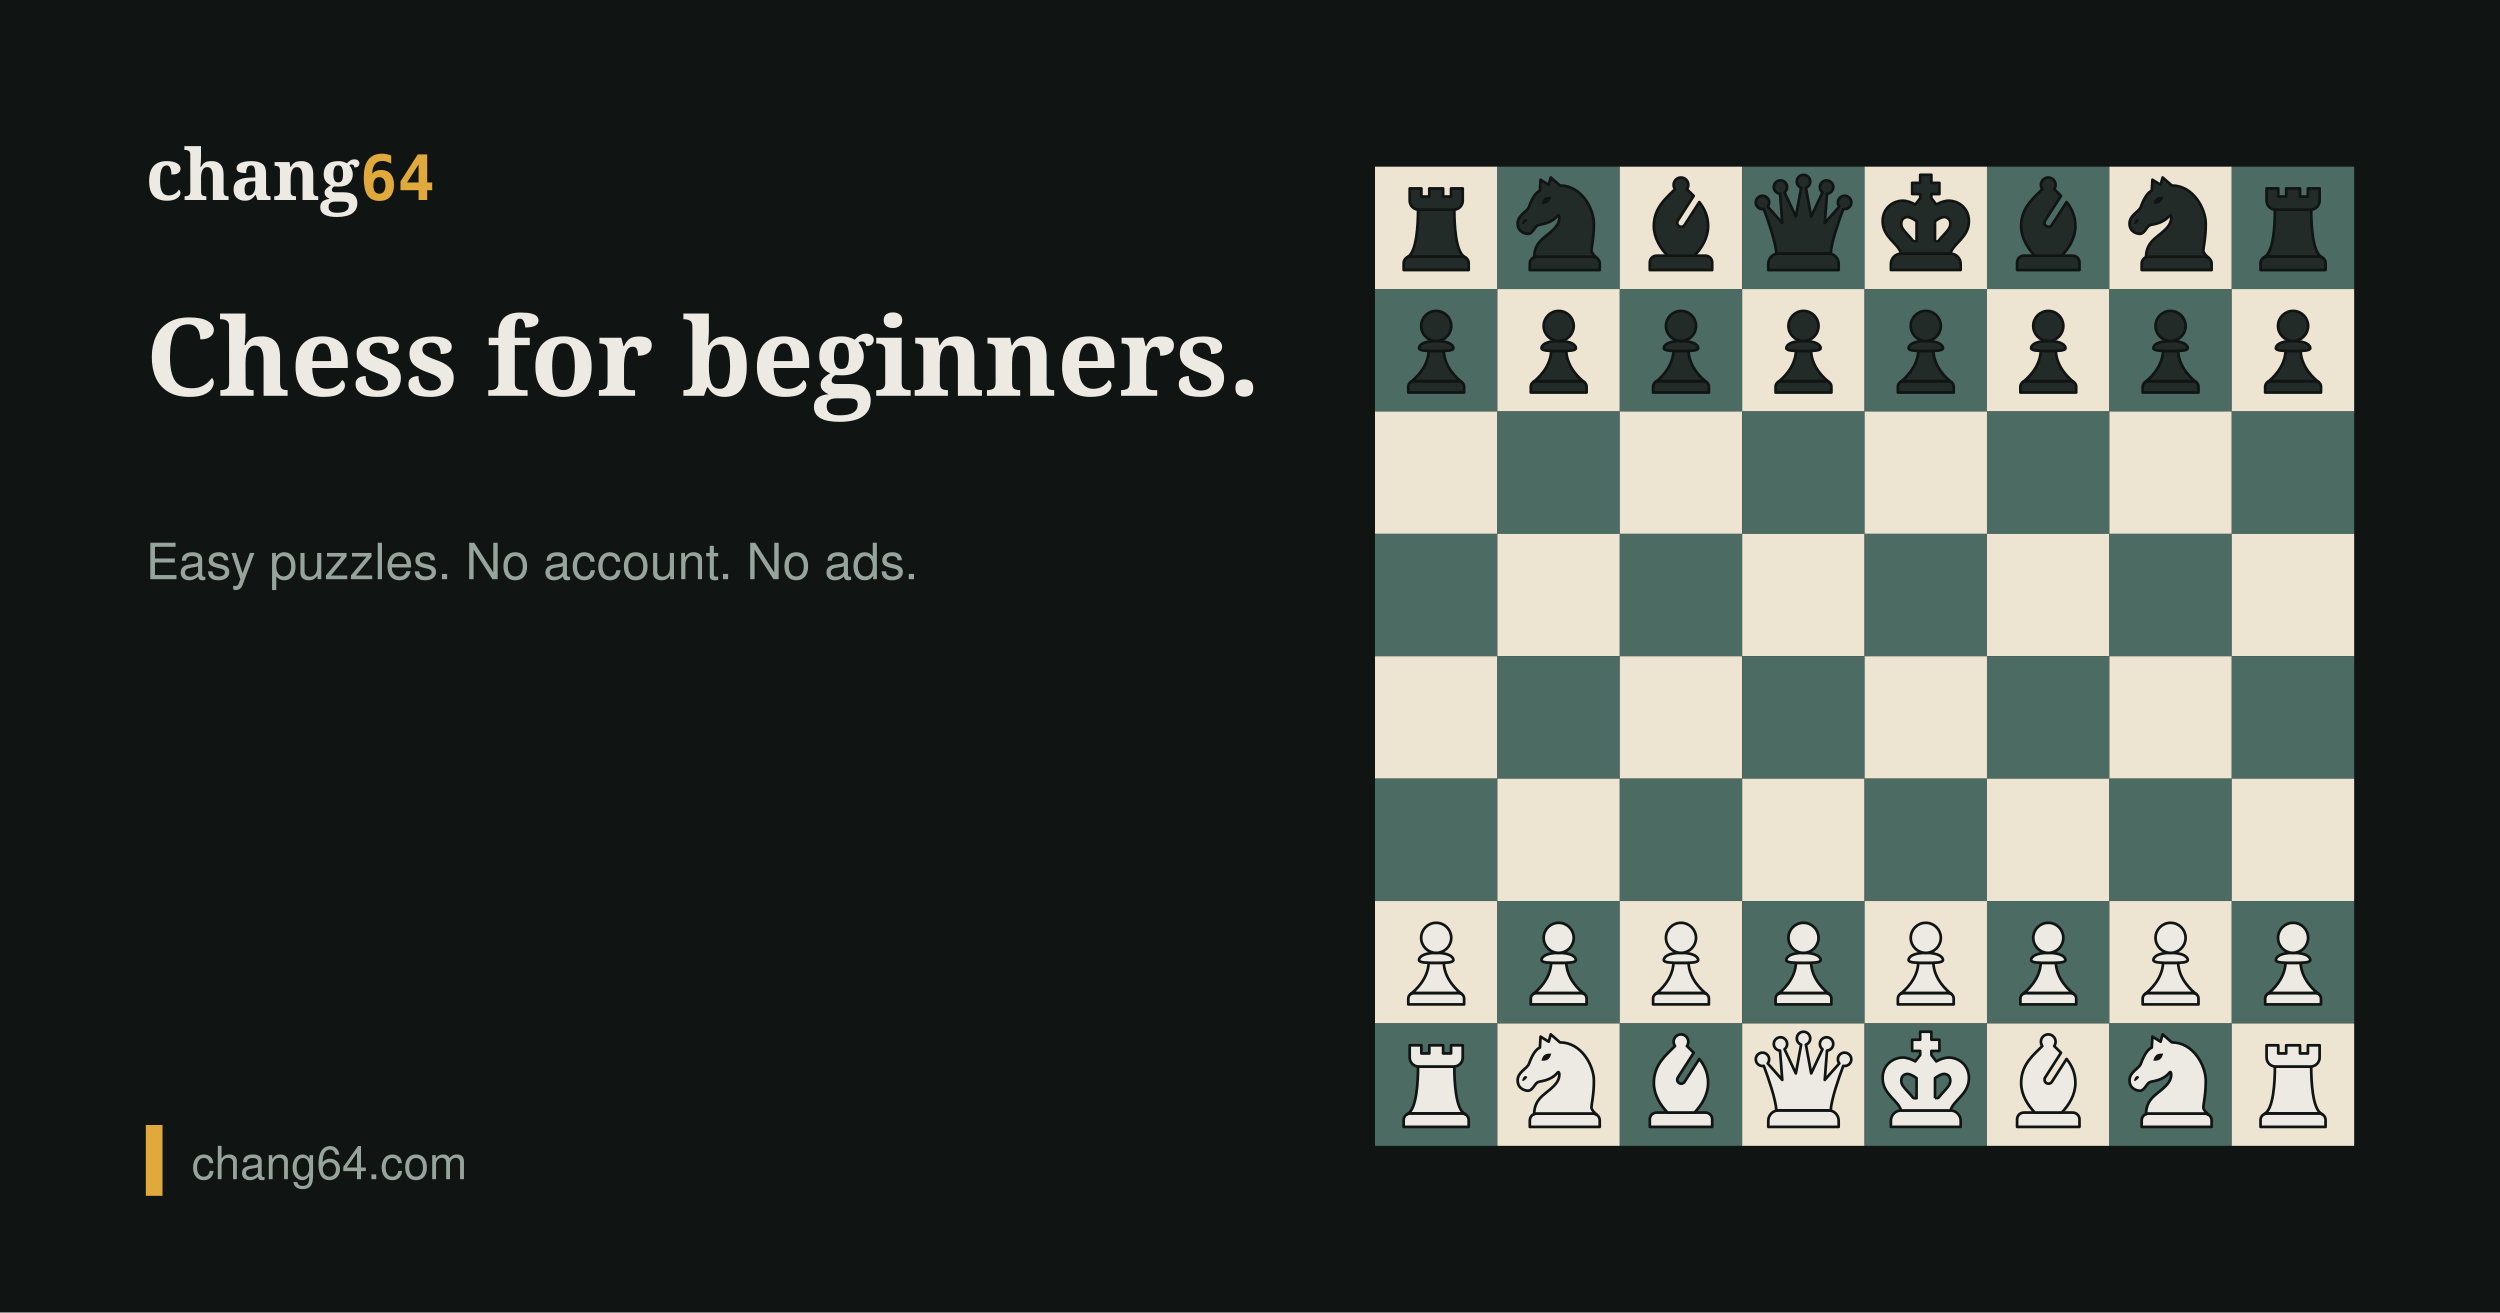
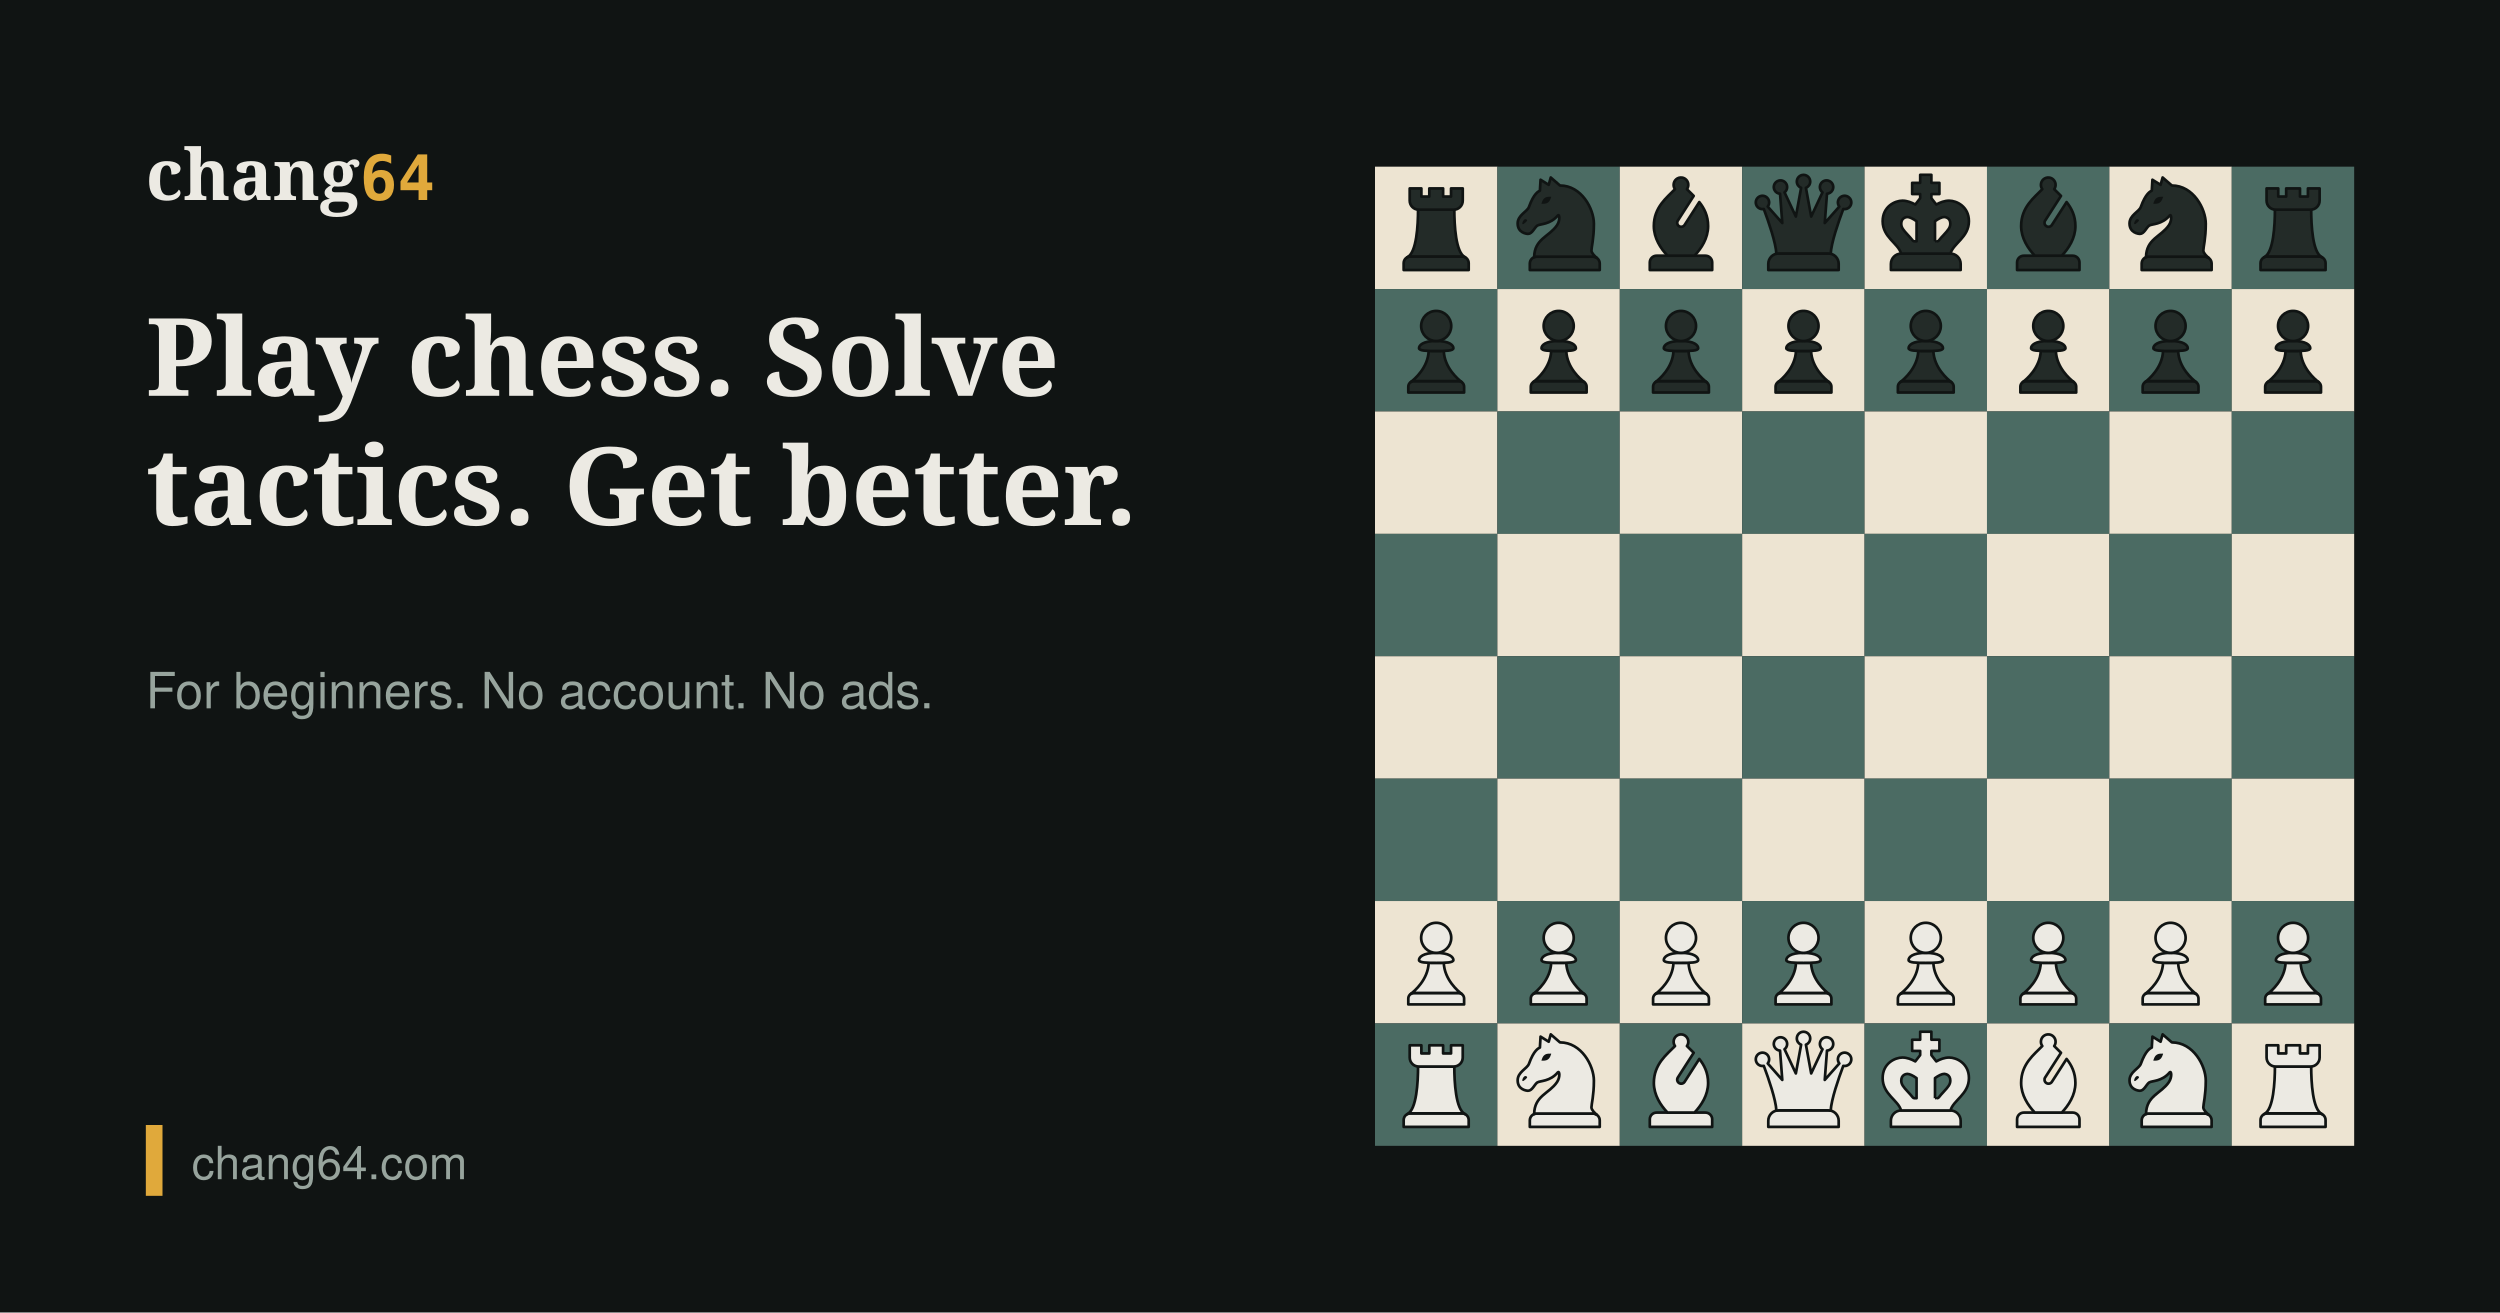
<svg xmlns="http://www.w3.org/2000/svg" width="1200" height="630" viewBox="0 0 1200 630">
  <rect width="1200" height="630" fill="#101413" />
  <g transform="translate(660,80)">
    <rect x="0" y="0" width="58.75" height="58.75" fill="#EDE4D2" />
    <rect x="58.75" y="0" width="58.75" height="58.75" fill="#4B6B63" />
    <rect x="117.5" y="0" width="58.75" height="58.75" fill="#EDE4D2" />
    <rect x="176.25" y="0" width="58.75" height="58.75" fill="#4B6B63" />
    <rect x="235" y="0" width="58.75" height="58.75" fill="#EDE4D2" />
    <rect x="293.75" y="0" width="58.75" height="58.75" fill="#4B6B63" />
    <rect x="352.5" y="0" width="58.75" height="58.75" fill="#EDE4D2" />
    <rect x="411.25" y="0" width="58.75" height="58.75" fill="#4B6B63" />
    <rect x="0" y="58.75" width="58.75" height="58.75" fill="#4B6B63" />
    <rect x="58.75" y="58.75" width="58.75" height="58.75" fill="#EDE4D2" />
    <rect x="117.5" y="58.75" width="58.75" height="58.75" fill="#4B6B63" />
    <rect x="176.25" y="58.75" width="58.75" height="58.75" fill="#EDE4D2" />
    <rect x="235" y="58.75" width="58.75" height="58.75" fill="#4B6B63" />
    <rect x="293.75" y="58.75" width="58.75" height="58.75" fill="#EDE4D2" />
    <rect x="352.5" y="58.75" width="58.75" height="58.75" fill="#4B6B63" />
    <rect x="411.25" y="58.75" width="58.75" height="58.75" fill="#EDE4D2" />
    <rect x="0" y="117.5" width="58.75" height="58.75" fill="#EDE4D2" />
    <rect x="58.75" y="117.5" width="58.75" height="58.75" fill="#4B6B63" />
    <rect x="117.5" y="117.5" width="58.75" height="58.75" fill="#EDE4D2" />
    <rect x="176.25" y="117.5" width="58.75" height="58.75" fill="#4B6B63" />
    <rect x="235" y="117.5" width="58.75" height="58.75" fill="#EDE4D2" />
    <rect x="293.75" y="117.5" width="58.75" height="58.75" fill="#4B6B63" />
    <rect x="352.5" y="117.5" width="58.75" height="58.75" fill="#EDE4D2" />
    <rect x="411.25" y="117.5" width="58.75" height="58.75" fill="#4B6B63" />
    <rect x="0" y="176.25" width="58.75" height="58.75" fill="#4B6B63" />
    <rect x="58.75" y="176.25" width="58.75" height="58.75" fill="#EDE4D2" />
    <rect x="117.5" y="176.25" width="58.75" height="58.75" fill="#4B6B63" />
    <rect x="176.25" y="176.25" width="58.75" height="58.75" fill="#EDE4D2" />
    <rect x="235" y="176.25" width="58.75" height="58.75" fill="#4B6B63" />
    <rect x="293.75" y="176.25" width="58.75" height="58.75" fill="#EDE4D2" />
    <rect x="352.5" y="176.25" width="58.75" height="58.75" fill="#4B6B63" />
    <rect x="411.25" y="176.25" width="58.75" height="58.75" fill="#EDE4D2" />
    <rect x="0" y="235" width="58.75" height="58.75" fill="#EDE4D2" />
    <rect x="58.75" y="235" width="58.75" height="58.75" fill="#4B6B63" />
    <rect x="117.5" y="235" width="58.75" height="58.75" fill="#EDE4D2" />
    <rect x="176.25" y="235" width="58.75" height="58.75" fill="#4B6B63" />
    <rect x="235" y="235" width="58.75" height="58.75" fill="#EDE4D2" />
    <rect x="293.75" y="235" width="58.75" height="58.75" fill="#4B6B63" />
    <rect x="352.5" y="235" width="58.75" height="58.75" fill="#EDE4D2" />
    <rect x="411.25" y="235" width="58.75" height="58.75" fill="#4B6B63" />
    <rect x="0" y="293.75" width="58.75" height="58.75" fill="#4B6B63" />
    <rect x="58.75" y="293.75" width="58.75" height="58.75" fill="#EDE4D2" />
    <rect x="117.5" y="293.75" width="58.75" height="58.75" fill="#4B6B63" />
    <rect x="176.25" y="293.75" width="58.75" height="58.75" fill="#EDE4D2" />
    <rect x="235" y="293.75" width="58.75" height="58.75" fill="#4B6B63" />
    <rect x="293.75" y="293.75" width="58.75" height="58.75" fill="#EDE4D2" />
    <rect x="352.5" y="293.75" width="58.75" height="58.75" fill="#4B6B63" />
    <rect x="411.25" y="293.75" width="58.75" height="58.75" fill="#EDE4D2" />
    <rect x="0" y="352.5" width="58.75" height="58.75" fill="#EDE4D2" />
    <rect x="58.75" y="352.5" width="58.75" height="58.75" fill="#4B6B63" />
    <rect x="117.5" y="352.5" width="58.75" height="58.75" fill="#EDE4D2" />
    <rect x="176.25" y="352.5" width="58.75" height="58.75" fill="#4B6B63" />
    <rect x="235" y="352.5" width="58.75" height="58.75" fill="#EDE4D2" />
    <rect x="293.75" y="352.5" width="58.75" height="58.75" fill="#4B6B63" />
    <rect x="352.5" y="352.5" width="58.75" height="58.75" fill="#EDE4D2" />
    <rect x="411.25" y="352.5" width="58.75" height="58.75" fill="#4B6B63" />
    <rect x="0" y="411.25" width="58.75" height="58.75" fill="#4B6B63" />
    <rect x="58.75" y="411.25" width="58.75" height="58.75" fill="#EDE4D2" />
    <rect x="117.5" y="411.25" width="58.75" height="58.75" fill="#4B6B63" />
    <rect x="176.25" y="411.25" width="58.75" height="58.75" fill="#EDE4D2" />
    <rect x="235" y="411.25" width="58.75" height="58.75" fill="#4B6B63" />
    <rect x="293.75" y="411.25" width="58.75" height="58.75" fill="#EDE4D2" />
    <rect x="352.5" y="411.25" width="58.75" height="58.75" fill="#4B6B63" />
    <rect x="411.25" y="411.25" width="58.75" height="58.75" fill="#EDE4D2" />
    <defs>
      <symbol id="pbr" viewBox="0 0 45 45">
        <path d="M12.99,33.03h19.01c1.35,0,2.45,1.1,2.45,2.45v2.52H10.54v-2.52c0-1.35,1.1-2.45,2.45-2.45Z" fill="#232b28" stroke="#101413" stroke-linecap="round" stroke-linejoin="round" />
        <path d="M29.17,15.8c-.07,0-.15.01-.23.01h-12.88c-.08,0-.15,0-.23-.01-.01,5.69-.51,15.85-3.95,17.49,0,0,0,0,0,0,.33-.17.71-.27,1.11-.27h19.01c.4,0,.78.1,1.11.27,0,0,0,0,0,0-3.45-1.65-3.94-11.8-3.95-17.49Z" fill="#232b28" stroke="#101413" stroke-linecap="round" stroke-linejoin="round" />
        <path d="M27.96,8v2.99h-2.92v-2.99h-5.07v2.99h-2.92v-2.99h-4.29v4.5c0,1.83,1.48,3.31,3.31,3.31h12.88c1.83,0,3.31-1.48,3.31-3.31v-4.5h-4.29Z" fill="#232b28" stroke="#101413" stroke-linecap="round" stroke-linejoin="round" />
      </symbol>
      <symbol id="pbn" viewBox="0 0 45 45">
        <path d="M14.4,33.1h20.67c1.39,0,2.52,1.13,2.52,2.52v2.38H11.88v-2.38c0-1.39,1.13-2.52,2.52-2.52Z" fill="#232b28" stroke="#101413" stroke-linecap="round" stroke-linejoin="round" stroke-width="1" />
        <path d="M14.65,21.66c.97-.66,4.68-.28,7.56-3.75.52-.62.98,1.68-.34,3.64-2.86,4.23-8.3,4.94-8.39,11.72.29-.11.6-.18.92-.18h20.67c.52,0,1,.16,1.4.42-.55-.46-1.93-1.71-1.93-2.68,0-1.21.9-4.35.9-9.83s-4.54-14.07-12.47-14.07l-3.39-2.95-.75,2.7-3-1.87s-.15,2.38-.24,4.01c-.54.3-2.22.96-4.03,5.99-.63,1.75-4.15,3-4.15,6.07,0,3.41,3.21,3.83,3.82,3.83,1.57,0,2.36-2.34,3.42-3.06Z" fill="#232b28" stroke="#101413" stroke-linecap="round" stroke-linejoin="round" stroke-width="1" />
        <path d="M18.54,13.2c.9-.63.98-1.58,1.21-2.02.03-.06-.02-.12-.08-.12-.49.06-1.4-.18-2.31.45-.9.64-.98,1.58-1.2,2.02-.03.06.02.12.08.12.49-.06,1.4.18,2.3-.45Z" fill="#101413" />
        <path d="M10.24,20.58c-.46.42-.86.73-1.07.5s.14-1.16.6-1.57.87-.16,1.08.07-.15.59-.61,1.01Z" fill="#101413" />
      </symbol>
      <symbol id="pbb" viewBox="0 0 45 45">
        <path d="M13.5,32.74h18c1.36,0,2.47,1.11,2.47,2.47v2.79H11.03v-2.79c0-1.36,1.11-2.47,2.47-2.47Z" fill="#232b28" stroke="#101413" stroke-linecap="round" stroke-linejoin="round" stroke-width="1" />
        <path d="M27.46,32.74c2.5-2.65,5.01-6.42,5.01-10.9,0-3.8-1.45-6.58-3.24-8.82l-5.4,8.41c-.44.69-1.36.89-2.04.45h0c-.69-.44-.89-1.36-.45-2.04l5.83-9.09c-.88-.88-1.74-1.69-2.49-2.47.4-.56.6-1.27.47-2.04-.18-1.1-1.08-2.02-2.18-2.21-1.7-.29-3.18,1.01-3.18,2.66,0,.59.19,1.13.51,1.58-2.94,3.06-7.78,6.6-7.78,13.55,0,4.48,2.51,8.26,5.01,10.9h9.93Z" fill="#232b28" stroke="#101413" stroke-linecap="round" stroke-linejoin="round" stroke-width="1" />
      </symbol>
      <symbol id="pbq" viewBox="0 0 45 45">
        <path d="M31.62,31.91H13.38c-2.1,0-3.82,1.72-3.82,3.82v2.27h25.88v-2.27c0-2.11-1.71-3.82-3.82-3.82Z" fill="#232b28" stroke="#101413" stroke-linecap="round" stroke-linejoin="round" />
        <path d="M39.59,11.71c-.8-1.1-2.33-1.34-3.43-.54s-1.34,2.33-.54,3.43c.02.02.04.04.05.07l-5.35,6.05.82-10.77c.83-.06,1.62-.53,2.03-1.33.62-1.21.14-2.69-1.07-3.3-.19-.1-.39-.16-.58-.21h0s0,0,0,0c-1.07-.24-2.2.26-2.72,1.28-.55,1.07-.23,2.35.69,3.06l-4.16,8.89-1.94-10.57c.93-.35,1.58-1.25,1.58-2.29,0-1.36-1.1-2.46-2.46-2.46h0c-1.36,0-2.46,1.1-2.46,2.46,0,1.05.66,1.94,1.58,2.29l-1.94,10.57-4.16-8.89c.92-.71,1.23-1.99.69-3.06-.52-1.02-1.65-1.52-2.72-1.28h0s0,0,0,0c-.2.04-.39.11-.58.21-1.21.62-1.69,2.1-1.07,3.3.41.8,1.19,1.28,2.03,1.33l.82,10.77-5.35-6.05s.04-.04.05-.07c.8-1.1.55-2.63-.54-3.43s-2.63-.55-3.43.54c-.8,1.1-.55,2.63.54,3.43.58.42,1.29.55,1.94.42,1.81,4.84,4.41,12.39,4.63,16.46.28-.06.56-.1.86-.1h18.24c.3,0,.58.04.86.1.22-4.07,2.81-11.61,4.63-16.46.65.13,1.36,0,1.94-.42,1.1-.8,1.34-2.33.54-3.43Z" fill="#232b28" stroke="#101413" stroke-linecap="round" stroke-linejoin="round" />
      </symbol>
      <symbol id="pbk" viewBox="0 0 45 45">
        <path d="M31.54,31.96H13.46c-2.08,0-3.79,1.7-3.79,3.79v2.25h25.66v-2.25c0-2.09-1.7-3.79-3.79-3.79Z" fill="#232b28" stroke="#101413" stroke-linecap="round" stroke-linejoin="round" stroke-width=".98" />
        <path d="M31.08,12.5c-1.67,0-3.32.64-4.72,1.42l-1.8-2.32v-1.53h2.95v-4.12h-2.95v-2.95h-4.12v2.95h-2.95v4.12h2.95v1.53l-1.8,2.32c-1.4-.78-3.05-1.42-4.72-1.42-2.74,0-7.28,2.13-7.28,7.55,0,5.98,5.8,8.15,6.78,11.92.01,0,.03,0,.04,0h18.08s.03,0,.04,0c.97-3.77,6.78-5.94,6.78-11.92,0-5.41-4.54-7.55-7.28-7.55ZM29.1,25.07c-.58.62-1.23,1.31-1.82,2.09-.14.18-.35.29-.58.29-.35,0-.84,0-.81,0v-7.39c1.3-.96,2.57-1.55,3.39-1.56.42.03,2.24.27,2.24,2.46,0,1.37-.74,2.3-2.42,4.1ZM13.48,20.97c0-2.19,1.82-2.44,2.24-2.46.82.01,2.09.6,3.39,1.56v7.39s-.46,0-.81,0c-.23,0-.44-.11-.58-.29-.59-.77-1.24-1.46-1.82-2.09-1.68-1.8-2.42-2.73-2.42-4.1Z" fill="#232b28" stroke="#101413" stroke-linecap="round" stroke-linejoin="round" stroke-width=".98" />
      </symbol>
      <symbol id="pbp" viewBox="0 0 45 45">
        <path d="M14.31,33.79h16.38c1.14,0,2.07.93,2.07,2.07v2.14H12.24v-2.14c0-1.14.93-2.07,2.07-2.07Z" fill="#232b28" stroke="#101413" stroke-linecap="round" stroke-linejoin="round" />
        <path d="M31.85,34.14c-1.31-1.01-6.34-5.24-6.57-11.44-.84.03-1.78.03-2.77.03s-1.94,0-2.77-.03c-.24,6.2-5.26,10.43-6.57,11.44,0,0,0,0,0,0,.33-.22.73-.35,1.16-.35h16.38c.43,0,.83.13,1.16.35,0,0,0,0,0,0Z" fill="#232b28" stroke="#101413" stroke-linecap="round" stroke-linejoin="round" />
        <path d="M28.82,21.68c0,1.02-2.83,1.05-6.32,1.05s-6.32-.04-6.32-1.05,1.41-2.63,6.32-2.63,6.32,1.61,6.32,2.63Z" fill="#232b28" stroke="#101413" stroke-linecap="round" stroke-linejoin="round" />
        <circle cx="22.5" cy="13.53" r="5.53" fill="#232b28" stroke="#101413" stroke-linecap="round" stroke-linejoin="round" />
      </symbol>
      <symbol id="pwp" viewBox="0 0 45 45">
        <path d="M14.31,33.79h16.38c1.14,0,2.07.93,2.07,2.07v2.14H12.24v-2.14c0-1.14.93-2.07,2.07-2.07Z" fill="#eceae3" stroke="#101413" stroke-linecap="round" stroke-linejoin="round" />
        <path d="M31.85,34.14c-1.31-1.01-6.34-5.24-6.57-11.44-.84.03-1.78.03-2.77.03s-1.94,0-2.77-.03c-.24,6.2-5.26,10.43-6.57,11.44,0,0,0,0,0,0,.33-.22.73-.35,1.16-.35h16.38c.43,0,.83.13,1.16.35,0,0,0,0,0,0Z" fill="#eceae3" stroke="#101413" stroke-linecap="round" stroke-linejoin="round" />
        <path d="M28.82,21.68c0,1.02-2.83,1.05-6.32,1.05s-6.32-.04-6.32-1.05,1.41-2.63,6.32-2.63,6.32,1.61,6.32,2.63Z" fill="#eceae3" stroke="#101413" stroke-linecap="round" stroke-linejoin="round" />
        <circle cx="22.5" cy="13.53" r="5.53" fill="#eceae3" stroke="#101413" stroke-linecap="round" stroke-linejoin="round" />
      </symbol>
      <symbol id="pwr" viewBox="0 0 45 45">
        <path d="M12.99,33.03h19.01c1.35,0,2.45,1.1,2.45,2.45v2.52H10.54v-2.52c0-1.35,1.1-2.45,2.45-2.45Z" fill="#eceae3" stroke="#101413" stroke-linecap="round" stroke-linejoin="round" />
        <path d="M29.17,15.8c-.07,0-.15.01-.23.01h-12.88c-.08,0-.15,0-.23-.01-.01,5.69-.51,15.85-3.95,17.49,0,0,0,0,0,0,.33-.17.71-.27,1.11-.27h19.01c.4,0,.78.1,1.11.27,0,0,0,0,0,0-3.45-1.65-3.94-11.8-3.95-17.49Z" fill="#eceae3" stroke="#101413" stroke-linecap="round" stroke-linejoin="round" />
        <path d="M27.96,8v2.99h-2.92v-2.99h-5.07v2.99h-2.92v-2.99h-4.29v4.5c0,1.83,1.48,3.31,3.31,3.31h12.88c1.83,0,3.31-1.48,3.31-3.31v-4.5h-4.29Z" fill="#eceae3" stroke="#101413" stroke-linecap="round" stroke-linejoin="round" />
      </symbol>
      <symbol id="pwn" viewBox="0 0 45 45">
        <path d="M14.4,33.1h20.67c1.39,0,2.52,1.13,2.52,2.52v2.38H11.88v-2.38c0-1.39,1.13-2.52,2.52-2.52Z" fill="#eceae3" stroke="#101413" stroke-linecap="round" stroke-linejoin="round" stroke-width="1" />
        <path d="M14.65,21.66c.97-.66,4.68-.28,7.56-3.75.52-.62.98,1.68-.34,3.64-2.86,4.23-8.3,4.94-8.39,11.72.29-.11.6-.18.92-.18h20.67c.52,0,1,.16,1.4.42-.55-.46-1.93-1.71-1.93-2.68,0-1.21.9-4.35.9-9.83s-4.54-14.07-12.47-14.07l-3.39-2.95-.75,2.7-3-1.87s-.15,2.38-.24,4.01c-.54.3-2.22.96-4.03,5.99-.63,1.75-4.15,3-4.15,6.07,0,3.41,3.21,3.83,3.82,3.83,1.57,0,2.36-2.34,3.42-3.06Z" fill="#eceae3" stroke="#101413" stroke-linecap="round" stroke-linejoin="round" stroke-width="1" />
        <path d="M18.54,13.2c.9-.63.98-1.58,1.21-2.02.03-.06-.02-.12-.08-.12-.49.06-1.4-.18-2.31.45-.9.64-.98,1.58-1.2,2.02-.03.06.02.12.08.12.49-.06,1.4.18,2.3-.45Z" fill="#101413" />
        <path d="M10.24,20.58c-.46.42-.86.73-1.07.5s.14-1.16.6-1.57.87-.16,1.08.07-.15.59-.61,1.01Z" fill="#101413" />
      </symbol>
      <symbol id="pwb" viewBox="0 0 45 45">
        <path d="M13.5,32.74h18c1.36,0,2.47,1.11,2.47,2.47v2.79H11.03v-2.79c0-1.36,1.11-2.47,2.47-2.47Z" fill="#eceae3" stroke="#101413" stroke-linecap="round" stroke-linejoin="round" stroke-width="1" />
        <path d="M27.46,32.74c2.5-2.65,5.01-6.42,5.01-10.9,0-3.8-1.45-6.58-3.24-8.82l-5.4,8.41c-.44.69-1.36.89-2.04.45h0c-.69-.44-.89-1.36-.45-2.04l5.83-9.09c-.88-.88-1.74-1.69-2.49-2.47.4-.56.6-1.27.47-2.04-.18-1.1-1.08-2.02-2.18-2.21-1.7-.29-3.18,1.01-3.18,2.66,0,.59.19,1.13.51,1.58-2.94,3.06-7.78,6.6-7.78,13.55,0,4.48,2.51,8.26,5.01,10.9h9.93Z" fill="#eceae3" stroke="#101413" stroke-linecap="round" stroke-linejoin="round" stroke-width="1" />
      </symbol>
      <symbol id="pwq" viewBox="0 0 45 45">
        <path d="M31.62,31.91H13.38c-2.1,0-3.82,1.72-3.82,3.82v2.27h25.88v-2.27c0-2.11-1.71-3.82-3.82-3.82Z" fill="#eceae3" stroke="#101413" stroke-linecap="round" stroke-linejoin="round" />
        <path d="M39.59,11.71c-.8-1.1-2.33-1.34-3.43-.54s-1.34,2.33-.54,3.43c.02.02.04.04.05.07l-5.35,6.05.82-10.77c.83-.06,1.62-.53,2.03-1.33.62-1.21.14-2.69-1.07-3.3-.19-.1-.39-.16-.58-.21h0s0,0,0,0c-1.07-.24-2.2.26-2.72,1.28-.55,1.07-.23,2.35.69,3.06l-4.16,8.89-1.94-10.57c.93-.35,1.58-1.25,1.58-2.29,0-1.36-1.1-2.46-2.46-2.46h0c-1.36,0-2.46,1.1-2.46,2.46,0,1.05.66,1.94,1.58,2.29l-1.94,10.57-4.16-8.89c.92-.71,1.23-1.99.69-3.06-.52-1.02-1.65-1.52-2.72-1.28h0s0,0,0,0c-.2.04-.39.11-.58.21-1.21.62-1.69,2.1-1.07,3.3.41.8,1.19,1.28,2.03,1.33l.82,10.77-5.35-6.05s.04-.04.05-.07c.8-1.1.55-2.63-.54-3.43s-2.63-.55-3.43.54c-.8,1.1-.55,2.63.54,3.43.58.42,1.29.55,1.94.42,1.81,4.84,4.41,12.39,4.63,16.46.28-.06.56-.1.86-.1h18.24c.3,0,.58.04.86.1.22-4.07,2.81-11.61,4.63-16.46.65.13,1.36,0,1.94-.42,1.1-.8,1.34-2.33.54-3.43Z" fill="#eceae3" stroke="#101413" stroke-linecap="round" stroke-linejoin="round" />
      </symbol>
      <symbol id="pwk" viewBox="0 0 45 45">
        <path d="M31.54,31.96H13.46c-2.08,0-3.79,1.7-3.79,3.79v2.25h25.66v-2.25c0-2.09-1.7-3.79-3.79-3.79Z" fill="#eceae3" stroke="#101413" stroke-linecap="round" stroke-linejoin="round" stroke-width=".98" />
        <path d="M31.08,12.5c-1.67,0-3.32.64-4.72,1.42l-1.8-2.32v-1.53h2.95v-4.12h-2.95v-2.95h-4.12v2.95h-2.95v4.12h2.95v1.53l-1.8,2.32c-1.4-.78-3.05-1.42-4.72-1.42-2.74,0-7.28,2.13-7.28,7.55,0,5.98,5.8,8.15,6.78,11.92.01,0,.03,0,.04,0h18.08s.03,0,.04,0c.97-3.77,6.78-5.94,6.78-11.92,0-5.41-4.54-7.55-7.28-7.55ZM29.1,25.07c-.58.62-1.23,1.31-1.82,2.09-.14.18-.35.29-.58.29-.35,0-.84,0-.81,0v-7.39c1.3-.96,2.57-1.55,3.39-1.56.42.03,2.24.27,2.24,2.46,0,1.37-.74,2.3-2.42,4.1ZM13.48,20.97c0-2.19,1.82-2.44,2.24-2.46.82.01,2.09.6,3.39,1.56v7.39s-.46,0-.81,0c-.23,0-.44-.11-.58-.29-.59-.77-1.24-1.46-1.82-2.09-1.68-1.8-2.42-2.73-2.42-4.1Z" fill="#eceae3" stroke="#101413" stroke-linecap="round" stroke-linejoin="round" stroke-width=".98" />
      </symbol>
    </defs>
    <use href="#pbr" x="0.0" y="0.0" width="58.75" height="58.75" />
    <use href="#pbn" x="58.8" y="0.0" width="58.75" height="58.75" />
    <use href="#pbb" x="117.5" y="0.0" width="58.75" height="58.75" />
    <use href="#pbq" x="176.3" y="0.0" width="58.75" height="58.75" />
    <use href="#pbk" x="235.0" y="0.0" width="58.75" height="58.75" />
    <use href="#pbb" x="293.8" y="0.0" width="58.75" height="58.75" />
    <use href="#pbn" x="352.5" y="0.0" width="58.75" height="58.75" />
    <use href="#pbr" x="411.3" y="0.0" width="58.75" height="58.75" />
    <use href="#pbp" x="0.0" y="58.8" width="58.75" height="58.75" />
    <use href="#pbp" x="58.8" y="58.8" width="58.75" height="58.75" />
    <use href="#pbp" x="117.5" y="58.8" width="58.75" height="58.75" />
    <use href="#pbp" x="176.3" y="58.8" width="58.75" height="58.75" />
    <use href="#pbp" x="235.0" y="58.8" width="58.75" height="58.75" />
    <use href="#pbp" x="293.8" y="58.8" width="58.75" height="58.75" />
    <use href="#pbp" x="352.5" y="58.8" width="58.75" height="58.75" />
    <use href="#pbp" x="411.3" y="58.8" width="58.75" height="58.75" />
    <use href="#pwp" x="0.0" y="352.5" width="58.75" height="58.75" />
    <use href="#pwp" x="58.8" y="352.5" width="58.75" height="58.75" />
    <use href="#pwp" x="117.5" y="352.5" width="58.75" height="58.75" />
    <use href="#pwp" x="176.3" y="352.5" width="58.75" height="58.75" />
    <use href="#pwp" x="235.0" y="352.5" width="58.75" height="58.75" />
    <use href="#pwp" x="293.8" y="352.5" width="58.75" height="58.75" />
    <use href="#pwp" x="352.5" y="352.5" width="58.75" height="58.75" />
    <use href="#pwp" x="411.3" y="352.5" width="58.75" height="58.75" />
    <use href="#pwr" x="0.0" y="411.3" width="58.75" height="58.75" />
    <use href="#pwn" x="58.8" y="411.3" width="58.75" height="58.75" />
    <use href="#pwb" x="117.5" y="411.3" width="58.75" height="58.75" />
    <use href="#pwq" x="176.3" y="411.3" width="58.75" height="58.75" />
    <use href="#pwk" x="235.0" y="411.3" width="58.75" height="58.75" />
    <use href="#pwb" x="293.8" y="411.3" width="58.75" height="58.75" />
    <use href="#pwn" x="352.5" y="411.3" width="58.75" height="58.75" />
    <use href="#pwr" x="411.3" y="411.3" width="58.75" height="58.75" />
  </g>
-   <text x="70" y="190" font-family="Georgia,serif" font-size="52" font-weight="600" fill="#ECEAE3">Chess for beginners.</text>
-   <text x="70" y="278" font-family="Helvetica,Arial,sans-serif" font-size="24" fill="#97A49D">Easy puzzles. No account. No ads.</text>
+   <text x="70" y="190" font-family="Georgia,serif" font-size="52" font-weight="600" fill="#ECEAE3">Play chess. Solve</text>
+   <text x="70" y="252" font-family="Georgia,serif" font-size="52" font-weight="600" fill="#ECEAE3">tactics. Get better.</text>
+   <text x="70" y="340" font-family="Helvetica,Arial,sans-serif" font-size="24" fill="#97A49D">For beginners. No account. No ads.</text>
  <text x="70" y="96" font-family="Georgia,serif" font-size="34" font-weight="600" fill="#ECEAE3">chang<tspan fill="#E0A93B" font-family="monospace" font-size="30">64</tspan>
  </text>
  <rect x="70" y="540" width="8" height="34" fill="#E0A93B" />
  <text x="92" y="566" font-family="Helvetica,Arial,sans-serif" font-size="22" fill="#97A49D">chang64.com</text>
</svg>
